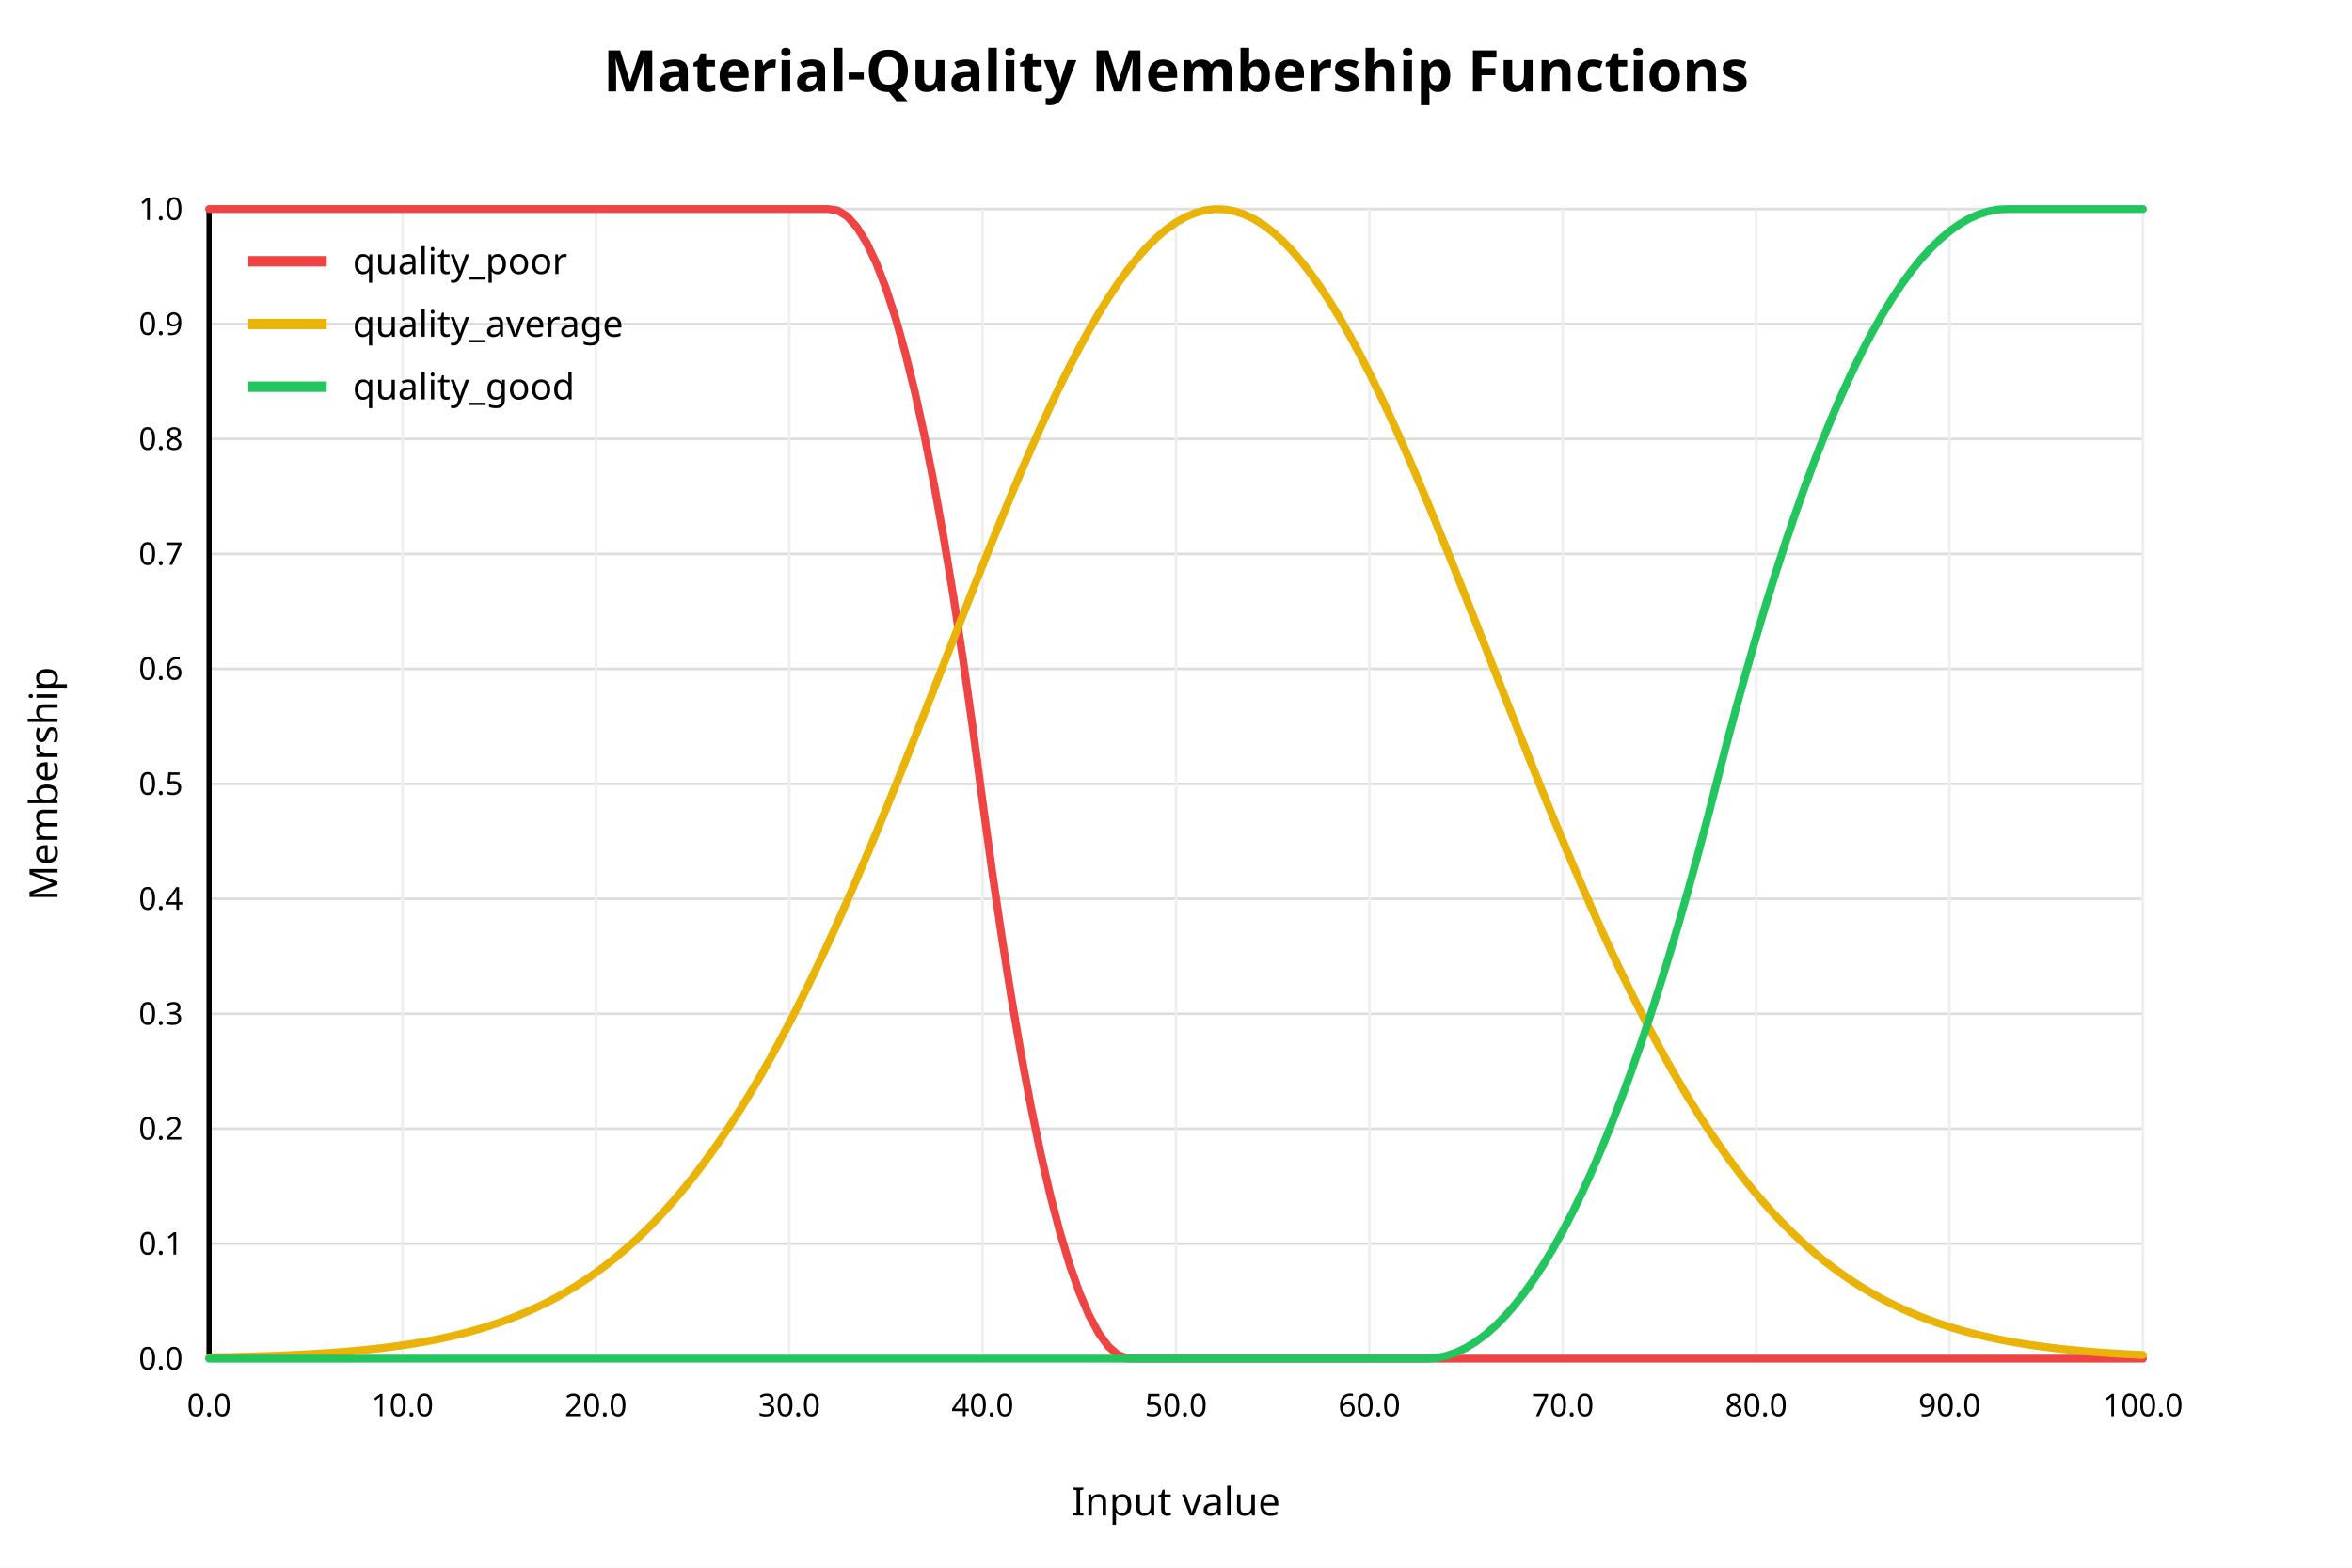
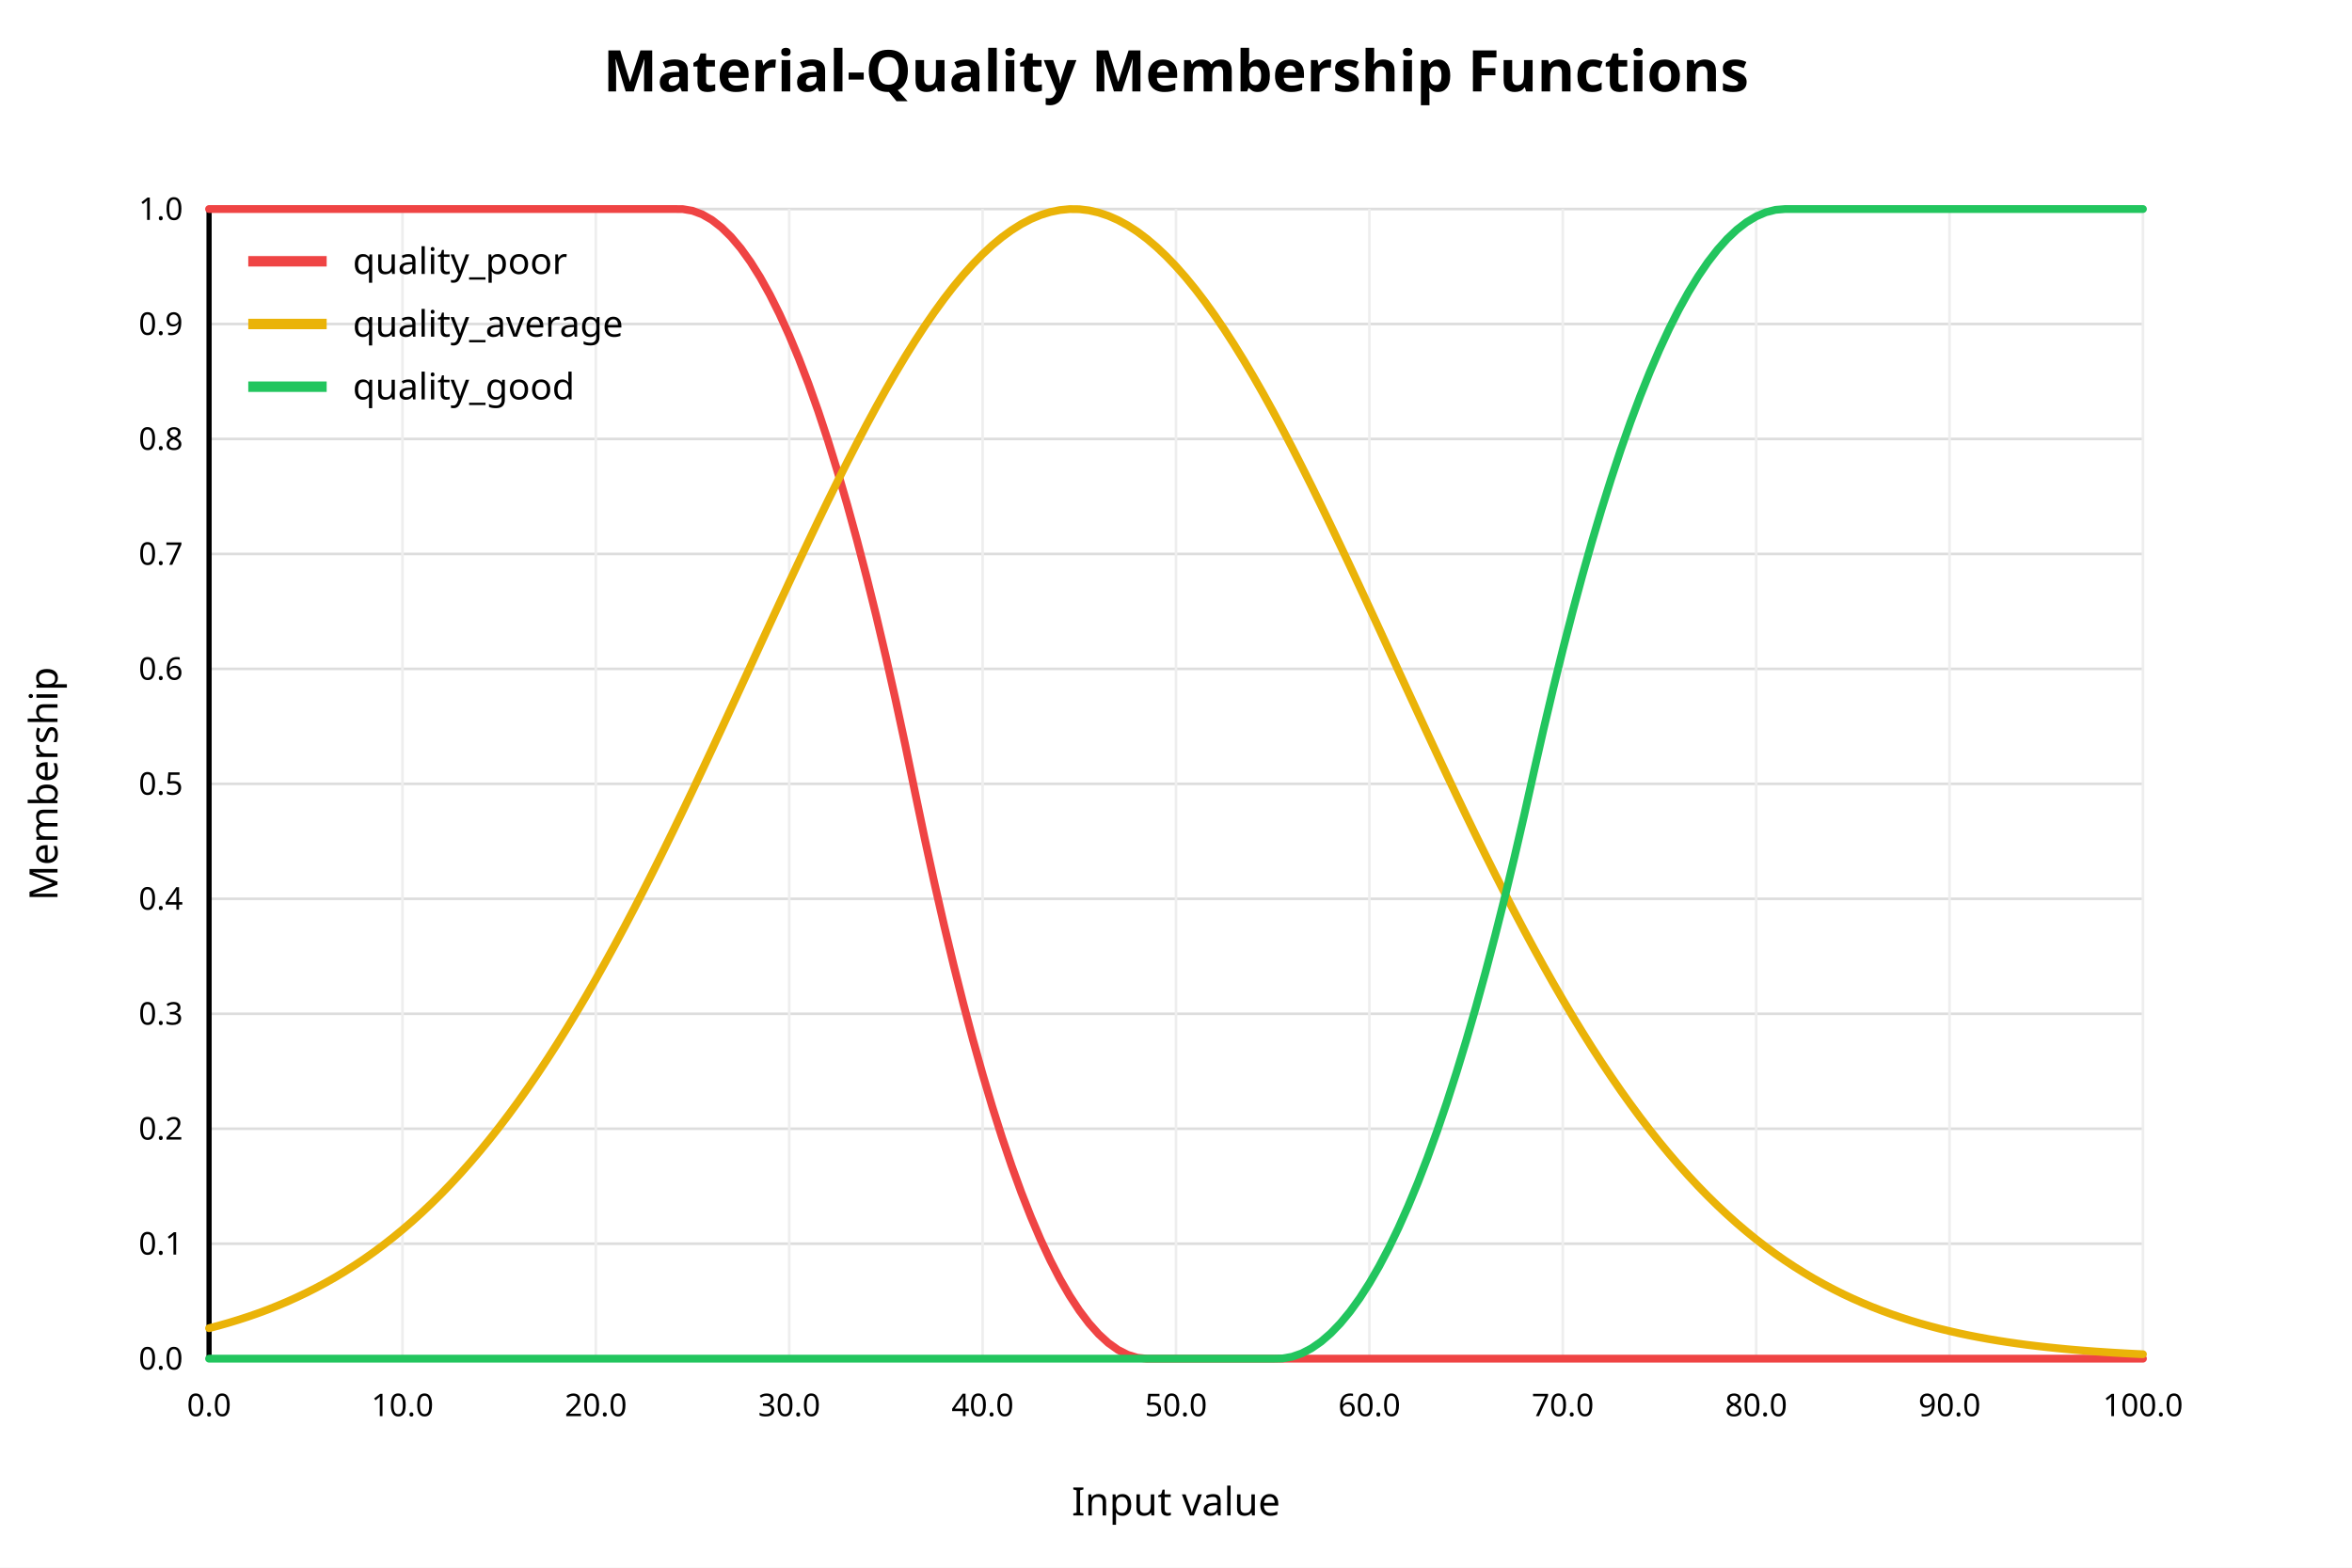
<svg xmlns="http://www.w3.org/2000/svg" width="900" height="600" viewBox="0 0 900 600">
  <rect x="0" y="0" width="900" height="600" fill="white" />
  <text x="450" y="35" text-anchor="middle" font-family="sans-serif" font-size="22" font-weight="bold" fill="black">Material-Quality Membership Functions</text>
  <line x1="80" y1="520.00" x2="820" y2="520.00" stroke="#dddddd" stroke-width="1" />
  <text x="70" y="520.00" text-anchor="end" dominant-baseline="middle" font-family="sans-serif" font-size="12" fill="black">0.0</text>
  <line x1="80" y1="476.00" x2="820" y2="476.00" stroke="#dddddd" stroke-width="1" />
  <text x="70" y="476.00" text-anchor="end" dominant-baseline="middle" font-family="sans-serif" font-size="12" fill="black">0.1</text>
  <line x1="80" y1="432.00" x2="820" y2="432.00" stroke="#dddddd" stroke-width="1" />
  <text x="70" y="432.00" text-anchor="end" dominant-baseline="middle" font-family="sans-serif" font-size="12" fill="black">0.2</text>
  <line x1="80" y1="388.00" x2="820" y2="388.00" stroke="#dddddd" stroke-width="1" />
  <text x="70" y="388.00" text-anchor="end" dominant-baseline="middle" font-family="sans-serif" font-size="12" fill="black">0.3</text>
  <line x1="80" y1="344.00" x2="820" y2="344.00" stroke="#dddddd" stroke-width="1" />
  <text x="70" y="344.00" text-anchor="end" dominant-baseline="middle" font-family="sans-serif" font-size="12" fill="black">0.4</text>
  <line x1="80" y1="300.00" x2="820" y2="300.00" stroke="#dddddd" stroke-width="1" />
  <text x="70" y="300.00" text-anchor="end" dominant-baseline="middle" font-family="sans-serif" font-size="12" fill="black">0.5</text>
  <line x1="80" y1="256.00" x2="820" y2="256.00" stroke="#dddddd" stroke-width="1" />
  <text x="70" y="256.00" text-anchor="end" dominant-baseline="middle" font-family="sans-serif" font-size="12" fill="black">0.6</text>
  <line x1="80" y1="212.00" x2="820" y2="212.00" stroke="#dddddd" stroke-width="1" />
  <text x="70" y="212.00" text-anchor="end" dominant-baseline="middle" font-family="sans-serif" font-size="12" fill="black">0.7</text>
  <line x1="80" y1="168.00" x2="820" y2="168.00" stroke="#dddddd" stroke-width="1" />
  <text x="70" y="168.00" text-anchor="end" dominant-baseline="middle" font-family="sans-serif" font-size="12" fill="black">0.8</text>
  <line x1="80" y1="124.00" x2="820" y2="124.00" stroke="#dddddd" stroke-width="1" />
  <text x="70" y="124.00" text-anchor="end" dominant-baseline="middle" font-family="sans-serif" font-size="12" fill="black">0.9</text>
  <line x1="80" y1="80.00" x2="820" y2="80.00" stroke="#dddddd" stroke-width="1" />
  <text x="70" y="80.00" text-anchor="end" dominant-baseline="middle" font-family="sans-serif" font-size="12" fill="black">1.0</text>
  <line x1="80.00" y1="80" x2="80.00" y2="520" stroke="#eeeeee" stroke-width="1" />
  <text x="80.00" y="542" text-anchor="middle" font-family="sans-serif" font-size="12" fill="black">0.0</text>
  <line x1="154.00" y1="80" x2="154.00" y2="520" stroke="#eeeeee" stroke-width="1" />
  <text x="154.00" y="542" text-anchor="middle" font-family="sans-serif" font-size="12" fill="black">10.0</text>
  <line x1="228.00" y1="80" x2="228.00" y2="520" stroke="#eeeeee" stroke-width="1" />
  <text x="228.00" y="542" text-anchor="middle" font-family="sans-serif" font-size="12" fill="black">20.0</text>
  <line x1="302.00" y1="80" x2="302.00" y2="520" stroke="#eeeeee" stroke-width="1" />
  <text x="302.00" y="542" text-anchor="middle" font-family="sans-serif" font-size="12" fill="black">30.0</text>
  <line x1="376.00" y1="80" x2="376.00" y2="520" stroke="#eeeeee" stroke-width="1" />
  <text x="376.00" y="542" text-anchor="middle" font-family="sans-serif" font-size="12" fill="black">40.0</text>
  <line x1="450.00" y1="80" x2="450.00" y2="520" stroke="#eeeeee" stroke-width="1" />
  <text x="450.00" y="542" text-anchor="middle" font-family="sans-serif" font-size="12" fill="black">50.0</text>
  <line x1="524.00" y1="80" x2="524.00" y2="520" stroke="#eeeeee" stroke-width="1" />
  <text x="524.00" y="542" text-anchor="middle" font-family="sans-serif" font-size="12" fill="black">60.0</text>
  <line x1="598.00" y1="80" x2="598.00" y2="520" stroke="#eeeeee" stroke-width="1" />
  <text x="598.00" y="542" text-anchor="middle" font-family="sans-serif" font-size="12" fill="black">70.0</text>
  <line x1="672.00" y1="80" x2="672.00" y2="520" stroke="#eeeeee" stroke-width="1" />
  <text x="672.00" y="542" text-anchor="middle" font-family="sans-serif" font-size="12" fill="black">80.0</text>
  <line x1="746.00" y1="80" x2="746.00" y2="520" stroke="#eeeeee" stroke-width="1" />
  <text x="746.00" y="542" text-anchor="middle" font-family="sans-serif" font-size="12" fill="black">90.0</text>
  <line x1="820.00" y1="80" x2="820.00" y2="520" stroke="#eeeeee" stroke-width="1" />
  <text x="820.00" y="542" text-anchor="middle" font-family="sans-serif" font-size="12" fill="black">100.0</text>
  <line x1="80" y1="520" x2="820" y2="520" stroke="black" stroke-width="2" />
  <line x1="80" y1="80" x2="80" y2="520" stroke="black" stroke-width="2" />
  <text x="450" y="580" text-anchor="middle" font-family="sans-serif" font-size="15" fill="black">Input value</text>
  <text x="22" y="300" text-anchor="middle" font-family="sans-serif" font-size="15" fill="black" transform="rotate(-90 22 300)">Membership</text>
-   <polyline fill="none" stroke="#ef4444" stroke-width="3" stroke-linejoin="round" stroke-linecap="round" points="80.00,80.00 83.70,80.00 87.40,80.00 91.10,80.00 94.80,80.00 98.50,80.00 102.20,80.00 105.90,80.00 109.60,80.00 113.30,80.00 117.00,80.00 120.70,80.00 124.40,80.00 128.10,80.00 131.80,80.00 135.50,80.00 139.20,80.00 142.90,80.00 146.60,80.00 150.30,80.00 154.00,80.00 157.70,80.00 161.40,80.00 165.10,80.00 168.80,80.00 172.50,80.00 176.20,80.00 179.90,80.00 183.60,80.00 187.30,80.00 191.00,80.00 194.70,80.00 198.40,80.00 202.10,80.00 205.80,80.00 209.50,80.00 213.20,80.00 216.90,80.00 220.60,80.00 224.30,80.00 228.00,80.00 231.70,80.00 235.40,80.00 239.10,80.00 242.80,80.00 246.50,80.00 250.20,80.00 253.90,80.00 257.60,80.00 261.30,80.00 265.00,80.00 268.70,80.00 272.40,80.00 276.10,80.00 279.80,80.00 283.50,80.00 287.20,80.00 290.90,80.00 294.60,80.00 298.30,80.00 302.00,80.00 305.70,80.00 309.40,80.00 313.10,80.00 316.80,80.00 320.50,80.53 324.20,82.83 327.90,86.96 331.60,92.92 335.30,100.71 339.00,110.32 342.70,121.76 346.40,135.03 350.10,150.13 353.80,167.05 357.50,185.81 361.20,206.39 364.90,228.79 368.60,253.03 372.30,279.09 376.00,306.88 379.70,333.87 383.40,359.04 387.10,382.39 390.80,403.90 394.50,423.59 398.20,441.45 401.90,457.48 405.60,471.68 409.30,484.06 413.00,494.61 416.70,503.33 420.40,510.22 424.10,515.29 427.80,518.52 431.50,519.93 435.20,520.00 438.90,520.00 442.60,520.00 446.30,520.00 450.00,520.00 453.70,520.00 457.40,520.00 461.10,520.00 464.80,520.00 468.50,520.00 472.20,520.00 475.90,520.00 479.60,520.00 483.30,520.00 487.00,520.00 490.70,520.00 494.40,520.00 498.10,520.00 501.80,520.00 505.50,520.00 509.20,520.00 512.90,520.00 516.60,520.00 520.30,520.00 524.00,520.00 527.70,520.00 531.40,520.00 535.10,520.00 538.80,520.00 542.50,520.00 546.20,520.00 549.90,520.00 553.60,520.00 557.30,520.00 561.00,520.00 564.70,520.00 568.40,520.00 572.10,520.00 575.80,520.00 579.50,520.00 583.20,520.00 586.90,520.00 590.60,520.00 594.30,520.00 598.00,520.00 601.70,520.00 605.40,520.00 609.10,520.00 612.80,520.00 616.50,520.00 620.20,520.00 623.90,520.00 627.60,520.00 631.30,520.00 635.00,520.00 638.70,520.00 642.40,520.00 646.10,520.00 649.80,520.00 653.50,520.00 657.20,520.00 660.90,520.00 664.60,520.00 668.30,520.00 672.00,520.00 675.70,520.00 679.40,520.00 683.10,520.00 686.80,520.00 690.50,520.00 694.20,520.00 697.90,520.00 701.60,520.00 705.30,520.00 709.00,520.00 712.70,520.00 716.40,520.00 720.10,520.00 723.80,520.00 727.50,520.00 731.20,520.00 734.90,520.00 738.60,520.00 742.30,520.00 746.00,520.00 749.70,520.00 753.40,520.00 757.10,520.00 760.80,520.00 764.50,520.00 768.20,520.00 771.90,520.00 775.60,520.00 779.30,520.00 783.00,520.00 786.70,520.00 790.40,520.00 794.10,520.00 797.80,520.00 801.50,520.00 805.20,520.00 808.90,520.00 812.60,520.00 816.30,520.00 820.00,520.00" />
+   <polyline fill="none" stroke="#ef4444" stroke-width="3" stroke-linejoin="round" stroke-linecap="round" points="80.00,80.00 83.70,80.00 87.40,80.00 91.10,80.00 94.80,80.00 98.50,80.00 102.20,80.00 105.90,80.00 109.60,80.00 113.30,80.00 117.00,80.00 120.70,80.00 124.40,80.00 128.10,80.00 131.80,80.00 135.50,80.00 139.20,80.00 142.90,80.00 146.60,80.00 150.30,80.00 154.00,80.00 157.70,80.00 161.40,80.00 165.10,80.00 168.80,80.00 172.50,80.00 176.20,80.00 179.90,80.00 183.60,80.00 187.30,80.00 191.00,80.00 194.70,80.00 198.40,80.00 202.10,80.00 205.80,80.00 209.50,80.00 213.20,80.00 216.90,80.00 220.60,80.00 224.30,80.00 228.00,80.00 231.70,80.00 235.40,80.00 239.10,80.00 242.80,80.00 246.50,80.00 250.20,80.00 253.90,80.00 257.60,80.00 261.30,80.04 265.00,80.67 268.70,82.05 272.40,84.18 276.10,87.07 279.80,90.71 283.50,95.10 287.20,100.25 290.90,106.15 294.60,112.81 298.30,120.22 302.00,128.38 305.70,137.29 309.40,146.96 313.10,157.39 316.80,168.56 320.50,180.49 324.20,193.18 327.90,206.62 331.60,220.81 335.30,235.75 339.00,251.45 342.70,267.90 346.40,285.11 350.10,303.05 353.80,320.75 357.50,337.71 361.20,353.90 364.90,369.35 368.60,384.04 372.30,397.98 376.00,411.16 379.70,423.60 383.40,435.27 387.10,446.20 390.80,456.37 394.50,465.78 398.20,474.45 401.90,482.36 405.60,489.51 409.30,495.91 413.00,501.56 416.70,506.46 420.40,510.60 424.10,513.99 427.80,516.62 431.50,518.50 435.20,519.63 438.90,520.00 442.60,520.00 446.30,520.00 450.00,520.00 453.70,520.00 457.40,520.00 461.10,520.00 464.80,520.00 468.50,520.00 472.20,520.00 475.90,520.00 479.60,520.00 483.30,520.00 487.00,520.00 490.70,520.00 494.40,520.00 498.10,520.00 501.80,520.00 505.50,520.00 509.20,520.00 512.90,520.00 516.60,520.00 520.30,520.00 524.00,520.00 527.70,520.00 531.40,520.00 535.10,520.00 538.80,520.00 542.50,520.00 546.20,520.00 549.90,520.00 553.60,520.00 557.30,520.00 561.00,520.00 564.70,520.00 568.40,520.00 572.10,520.00 575.80,520.00 579.50,520.00 583.20,520.00 586.90,520.00 590.60,520.00 594.30,520.00 598.00,520.00 601.70,520.00 605.40,520.00 609.10,520.00 612.80,520.00 616.50,520.00 620.20,520.00 623.90,520.00 627.60,520.00 631.30,520.00 635.00,520.00 638.70,520.00 642.40,520.00 646.10,520.00 649.80,520.00 653.50,520.00 657.20,520.00 660.90,520.00 664.60,520.00 668.30,520.00 672.00,520.00 675.70,520.00 679.40,520.00 683.10,520.00 686.80,520.00 690.50,520.00 694.20,520.00 697.90,520.00 701.60,520.00 705.30,520.00 709.00,520.00 712.70,520.00 716.40,520.00 720.10,520.00 723.80,520.00 727.50,520.00 731.20,520.00 734.90,520.00 738.60,520.00 742.30,520.00 746.00,520.00 749.70,520.00 753.40,520.00 757.10,520.00 760.80,520.00 764.50,520.00 768.20,520.00 771.90,520.00 775.60,520.00 779.30,520.00 783.00,520.00 786.70,520.00 790.40,520.00 794.10,520.00 797.80,520.00 801.50,520.00 805.20,520.00 808.90,520.00 812.60,520.00 816.30,520.00 820.00,520.00" />
  <line x1="95" y1="100" x2="125" y2="100" stroke="#ef4444" stroke-width="4" />
  <text x="135" y="100" dominant-baseline="middle" font-family="sans-serif" font-size="14" fill="black">quality_poor</text>
-   <polyline fill="none" stroke="#eab308" stroke-width="3" stroke-linejoin="round" stroke-linecap="round" points="80.00,519.52 83.70,519.45 87.40,519.38 91.10,519.29 94.80,519.20 98.50,519.09 102.20,518.97 105.90,518.84 109.60,518.69 113.30,518.52 117.00,518.33 120.70,518.13 124.40,517.89 128.10,517.64 131.80,517.35 135.50,517.04 139.20,516.69 142.90,516.30 146.60,515.88 150.30,515.41 154.00,514.89 157.70,514.33 161.40,513.71 165.10,513.03 168.80,512.29 172.50,511.47 176.20,510.59 179.90,509.62 183.60,508.58 187.30,507.44 191.00,506.20 194.70,504.86 198.40,503.42 202.10,501.85 205.80,500.17 209.50,498.36 213.20,496.41 216.90,494.31 220.60,492.07 224.30,489.67 228.00,487.10 231.70,484.36 235.40,481.44 239.10,478.33 242.80,475.03 246.50,471.53 250.20,467.82 253.90,463.90 257.60,459.76 261.30,455.39 265.00,450.79 268.70,445.96 272.40,440.90 276.10,435.59 279.80,430.03 283.50,424.24 287.20,418.19 290.90,411.90 294.60,405.37 298.30,398.59 302.00,391.58 305.70,384.32 309.40,376.84 313.10,369.14 316.80,361.22 320.50,353.09 324.20,344.77 327.90,336.26 331.60,327.58 335.30,318.74 339.00,309.76 342.70,300.65 346.40,291.44 350.10,282.14 353.80,272.77 357.50,263.35 361.20,253.91 364.90,244.46 368.60,235.04 372.30,225.66 376.00,216.36 379.70,207.15 383.40,198.07 387.10,189.15 390.80,180.39 394.50,171.85 398.20,163.53 401.90,155.48 405.60,147.71 409.30,140.25 413.00,133.13 416.70,126.36 420.40,119.98 424.10,114.01 427.80,108.46 431.50,103.36 435.20,98.72 438.90,94.57 442.60,90.91 446.30,87.76 450.00,85.14 453.70,83.05 457.40,81.49 461.10,80.49 464.80,80.03 468.50,80.12 472.20,80.77 475.90,81.96 479.60,83.70 483.30,85.97 487.00,88.78 490.70,92.10 494.40,95.93 498.10,100.25 501.80,105.04 505.50,110.30 509.20,116.00 512.90,122.11 516.60,128.63 520.30,135.52 524.00,142.76 527.70,150.33 531.40,158.20 535.10,166.34 538.80,174.74 542.50,183.36 546.20,192.17 549.90,201.16 553.60,210.28 557.30,219.52 561.00,228.85 564.70,238.25 568.40,247.68 572.10,257.13 575.80,266.57 579.50,275.97 583.20,285.32 586.90,294.59 590.60,303.77 594.30,312.84 598.00,321.77 601.70,330.56 605.40,339.18 609.10,347.63 612.80,355.88 616.50,363.94 620.20,371.79 623.90,379.42 627.60,386.82 631.30,394.00 635.00,400.93 638.70,407.63 642.40,414.08 646.10,420.28 649.80,426.24 653.50,431.96 657.20,437.42 660.90,442.65 664.60,447.64 668.30,452.39 672.00,456.90 675.70,461.19 679.40,465.26 683.10,469.11 686.80,472.75 690.50,476.18 694.20,479.41 697.90,482.46 701.60,485.31 705.30,487.99 709.00,490.50 712.70,492.85 716.40,495.04 720.10,497.09 723.80,498.99 727.50,500.76 731.20,502.40 734.90,503.92 738.60,505.33 742.30,506.63 746.00,507.84 749.70,508.94 753.40,509.96 757.10,510.90 760.80,511.76 764.50,512.55 768.20,513.27 771.90,513.93 775.60,514.53 779.30,515.08 783.00,515.57 786.70,516.03 790.40,516.44 794.10,516.81 797.80,517.15 801.50,517.45 805.20,517.73 808.90,517.98 812.60,518.20 816.30,518.40 820.00,518.58" />
+   <polyline fill="none" stroke="#eab308" stroke-width="3" stroke-linejoin="round" stroke-linecap="round" points="80.00,508.34 83.70,507.36 87.40,506.31 91.10,505.18 94.80,503.98 98.50,502.70 102.20,501.33 105.90,499.86 109.60,498.31 113.30,496.65 117.00,494.90 120.70,493.03 124.40,491.05 128.10,488.96 131.80,486.74 135.50,484.40 139.20,481.93 142.90,479.32 146.60,476.57 150.30,473.68 154.00,470.64 157.70,467.46 161.40,464.11 165.10,460.61 168.80,456.95 172.50,453.12 176.20,449.12 179.90,444.95 183.60,440.61 187.30,436.09 191.00,431.40 194.70,426.53 198.40,421.48 202.10,416.25 205.80,410.84 209.50,405.26 213.20,399.50 216.90,393.57 220.60,387.46 224.30,381.19 228.00,374.75 231.70,368.15 235.40,361.40 239.10,354.50 242.80,347.45 246.50,340.26 250.20,332.95 253.90,325.52 257.60,317.97 261.30,310.32 265.00,302.58 268.70,294.76 272.40,286.87 276.10,278.92 279.80,270.93 283.50,262.91 287.20,254.87 290.90,246.82 294.60,238.79 298.30,230.79 302.00,222.82 305.70,214.92 309.40,207.09 313.10,199.35 316.80,191.71 320.50,184.20 324.20,176.83 327.90,169.62 331.60,162.58 335.30,155.73 339.00,149.09 342.70,142.67 346.40,136.48 350.10,130.55 353.80,124.89 357.50,119.51 361.20,114.42 364.90,109.64 368.60,105.18 372.30,101.06 376.00,97.28 379.70,93.85 383.40,90.78 387.10,88.09 390.80,85.77 394.50,83.83 398.20,82.29 401.90,81.14 405.60,80.39 409.30,80.03 413.00,80.07 416.70,80.52 420.40,81.36 424.10,82.60 427.80,84.23 431.50,86.25 435.20,88.65 438.90,91.43 442.60,94.58 446.30,98.09 450.00,101.94 453.70,106.14 457.40,110.67 461.10,115.52 464.80,120.68 468.50,126.12 472.20,131.85 475.90,137.84 479.60,144.07 483.30,150.55 487.00,157.24 490.70,164.13 494.40,171.21 498.10,178.46 501.80,185.86 505.50,193.40 509.20,201.06 512.90,208.82 516.60,216.67 520.30,224.59 524.00,232.56 527.70,240.57 531.40,248.61 535.10,256.66 538.80,264.69 542.50,272.71 546.20,280.69 549.90,288.63 553.60,296.51 557.30,304.31 561.00,312.03 564.70,319.66 568.40,327.18 572.10,334.59 575.80,341.87 579.50,349.03 583.20,356.04 586.90,362.91 590.60,369.63 594.30,376.20 598.00,382.60 601.70,388.84 605.40,394.90 609.10,400.80 612.80,406.52 616.50,412.06 620.20,417.43 623.90,422.61 627.60,427.62 631.30,432.45 635.00,437.11 638.70,441.59 642.40,445.89 646.10,450.02 649.80,453.98 653.50,457.77 657.20,461.40 660.90,464.87 664.60,468.18 668.30,471.33 672.00,474.34 675.70,477.19 679.40,479.91 683.10,482.49 686.80,484.93 690.50,487.24 694.20,489.43 697.90,491.50 701.60,493.45 705.30,495.30 709.00,497.03 712.70,498.66 716.40,500.20 720.10,501.64 723.80,502.99 727.50,504.25 731.20,505.44 734.90,506.55 738.60,507.58 742.30,508.55 746.00,509.45 749.70,510.29 753.40,511.07 757.10,511.79 760.80,512.47 764.50,513.09 768.20,513.67 771.90,514.20 775.60,514.70 779.30,515.15 783.00,515.57 786.70,515.96 790.40,516.32 794.10,516.65 797.80,516.95 801.50,517.23 805.20,517.48 808.90,517.72 812.60,517.93 816.30,518.13 820.00,518.31" />
  <line x1="95" y1="124" x2="125" y2="124" stroke="#eab308" stroke-width="4" />
  <text x="135" y="124" dominant-baseline="middle" font-family="sans-serif" font-size="14" fill="black">quality_average</text>
-   <polyline fill="none" stroke="#22c55e" stroke-width="3" stroke-linejoin="round" stroke-linecap="round" points="80.00,520.00 83.70,520.00 87.40,520.00 91.10,520.00 94.80,520.00 98.50,520.00 102.20,520.00 105.90,520.00 109.60,520.00 113.30,520.00 117.00,520.00 120.70,520.00 124.40,520.00 128.10,520.00 131.80,520.00 135.50,520.00 139.20,520.00 142.90,520.00 146.60,520.00 150.30,520.00 154.00,520.00 157.70,520.00 161.40,520.00 165.10,520.00 168.80,520.00 172.50,520.00 176.20,520.00 179.90,520.00 183.60,520.00 187.30,520.00 191.00,520.00 194.70,520.00 198.40,520.00 202.10,520.00 205.80,520.00 209.50,520.00 213.20,520.00 216.90,520.00 220.60,520.00 224.30,520.00 228.00,520.00 231.70,520.00 235.40,520.00 239.10,520.00 242.80,520.00 246.50,520.00 250.20,520.00 253.90,520.00 257.60,520.00 261.30,520.00 265.00,520.00 268.70,520.00 272.40,520.00 276.10,520.00 279.80,520.00 283.50,520.00 287.20,520.00 290.90,520.00 294.60,520.00 298.30,520.00 302.00,520.00 305.70,520.00 309.40,520.00 313.10,520.00 316.80,520.00 320.50,520.00 324.20,520.00 327.90,520.00 331.60,520.00 335.30,520.00 339.00,520.00 342.70,520.00 346.40,520.00 350.10,520.00 353.80,520.00 357.50,520.00 361.20,520.00 364.90,520.00 368.60,520.00 372.30,520.00 376.00,520.00 379.70,520.00 383.40,520.00 387.10,520.00 390.80,520.00 394.50,520.00 398.20,520.00 401.90,520.00 405.60,520.00 409.30,520.00 413.00,520.00 416.70,520.00 420.40,520.00 424.10,520.00 427.80,520.00 431.50,520.00 435.20,520.00 438.90,520.00 442.60,520.00 446.30,520.00 450.00,520.00 453.70,520.00 457.40,520.00 461.10,520.00 464.80,520.00 468.50,520.00 472.20,520.00 475.90,520.00 479.60,520.00 483.30,520.00 487.00,520.00 490.70,520.00 494.40,520.00 498.10,520.00 501.80,520.00 505.50,520.00 509.20,520.00 512.90,520.00 516.60,520.00 520.30,520.00 524.00,520.00 527.70,520.00 531.40,520.00 535.10,520.00 538.80,520.00 542.50,520.00 546.20,520.00 549.90,519.68 553.60,518.88 557.30,517.59 561.00,515.82 564.70,513.55 568.40,510.80 572.10,507.56 575.80,503.83 579.50,499.61 583.20,494.90 586.90,489.71 590.60,484.02 594.30,477.85 598.00,471.19 601.70,464.05 605.40,456.41 609.10,448.29 612.80,439.68 616.50,430.58 620.20,420.99 623.90,410.91 627.60,400.35 631.30,389.30 635.00,377.76 638.70,365.73 642.40,353.21 646.10,340.21 649.80,326.71 653.50,312.73 657.20,298.27 660.90,283.91 664.60,270.05 668.30,256.67 672.00,243.78 675.70,231.38 679.40,219.47 683.10,208.04 686.80,197.10 690.50,186.66 694.20,176.69 697.90,167.22 701.60,158.24 705.30,149.74 709.00,141.73 712.70,134.22 716.40,127.18 720.10,120.64 723.80,114.59 727.50,109.02 731.20,103.94 734.90,99.35 738.60,95.25 742.30,91.63 746.00,88.51 749.70,85.87 753.40,83.72 757.10,82.06 760.80,80.88 764.50,80.20 768.20,80.00 771.90,80.00 775.60,80.00 779.30,80.00 783.00,80.00 786.70,80.00 790.40,80.00 794.10,80.00 797.80,80.00 801.50,80.00 805.20,80.00 808.90,80.00 812.60,80.00 816.30,80.00 820.00,80.00" />
+   <polyline fill="none" stroke="#22c55e" stroke-width="3" stroke-linejoin="round" stroke-linecap="round" points="80.00,520.00 83.70,520.00 87.40,520.00 91.10,520.00 94.80,520.00 98.50,520.00 102.20,520.00 105.90,520.00 109.60,520.00 113.30,520.00 117.00,520.00 120.70,520.00 124.40,520.00 128.10,520.00 131.80,520.00 135.50,520.00 139.20,520.00 142.90,520.00 146.60,520.00 150.30,520.00 154.00,520.00 157.70,520.00 161.40,520.00 165.10,520.00 168.80,520.00 172.50,520.00 176.20,520.00 179.90,520.00 183.60,520.00 187.30,520.00 191.00,520.00 194.70,520.00 198.40,520.00 202.10,520.00 205.80,520.00 209.50,520.00 213.20,520.00 216.90,520.00 220.60,520.00 224.30,520.00 228.00,520.00 231.70,520.00 235.40,520.00 239.10,520.00 242.80,520.00 246.50,520.00 250.20,520.00 253.90,520.00 257.60,520.00 261.30,520.00 265.00,520.00 268.70,520.00 272.40,520.00 276.10,520.00 279.80,520.00 283.50,520.00 287.20,520.00 290.90,520.00 294.60,520.00 298.30,520.00 302.00,520.00 305.70,520.00 309.40,520.00 313.10,520.00 316.80,520.00 320.50,520.00 324.20,520.00 327.90,520.00 331.60,520.00 335.30,520.00 339.00,520.00 342.70,520.00 346.40,520.00 350.10,520.00 353.80,520.00 357.50,520.00 361.20,520.00 364.90,520.00 368.60,520.00 372.30,520.00 376.00,520.00 379.70,520.00 383.40,520.00 387.10,520.00 390.80,520.00 394.50,520.00 398.20,520.00 401.90,520.00 405.60,520.00 409.30,520.00 413.00,520.00 416.70,520.00 420.40,520.00 424.10,520.00 427.80,520.00 431.50,520.00 435.20,520.00 438.90,520.00 442.60,520.00 446.30,520.00 450.00,520.00 453.70,520.00 457.40,520.00 461.10,520.00 464.80,520.00 468.50,520.00 472.20,520.00 475.90,520.00 479.60,520.00 483.30,520.00 487.00,520.00 490.70,519.92 494.40,519.27 498.10,517.99 501.80,516.06 505.50,513.50 509.20,510.30 512.90,506.46 516.60,501.98 520.30,496.86 524.00,491.11 527.70,484.71 531.40,477.68 535.10,470.01 538.80,461.70 542.50,452.75 546.20,443.16 549.90,432.93 553.60,422.07 557.30,410.56 561.00,398.42 564.70,385.64 568.40,372.22 572.10,358.16 575.80,343.46 579.50,328.12 583.20,312.14 586.90,295.58 590.60,279.30 594.30,263.66 598.00,248.67 601.70,234.31 605.40,220.59 609.10,207.50 612.80,195.06 616.50,183.26 620.20,172.09 623.90,161.56 627.60,151.68 631.30,142.43 635.00,133.81 638.70,125.84 642.40,118.51 646.10,111.82 649.80,105.76 653.50,100.34 657.20,95.56 660.90,91.42 664.60,87.92 668.30,85.06 672.00,82.84 675.70,81.25 679.40,80.31 683.10,80.00 686.80,80.00 690.50,80.00 694.20,80.00 697.90,80.00 701.60,80.00 705.30,80.00 709.00,80.00 712.70,80.00 716.40,80.00 720.10,80.00 723.80,80.00 727.50,80.00 731.20,80.00 734.90,80.00 738.60,80.00 742.30,80.00 746.00,80.00 749.70,80.00 753.40,80.00 757.10,80.00 760.80,80.00 764.50,80.00 768.20,80.00 771.90,80.00 775.60,80.00 779.30,80.00 783.00,80.00 786.70,80.00 790.40,80.00 794.10,80.00 797.80,80.00 801.50,80.00 805.20,80.00 808.90,80.00 812.60,80.00 816.30,80.00 820.00,80.00" />
  <line x1="95" y1="148" x2="125" y2="148" stroke="#22c55e" stroke-width="4" />
  <text x="135" y="148" dominant-baseline="middle" font-family="sans-serif" font-size="14" fill="black">quality_good</text>
</svg>
